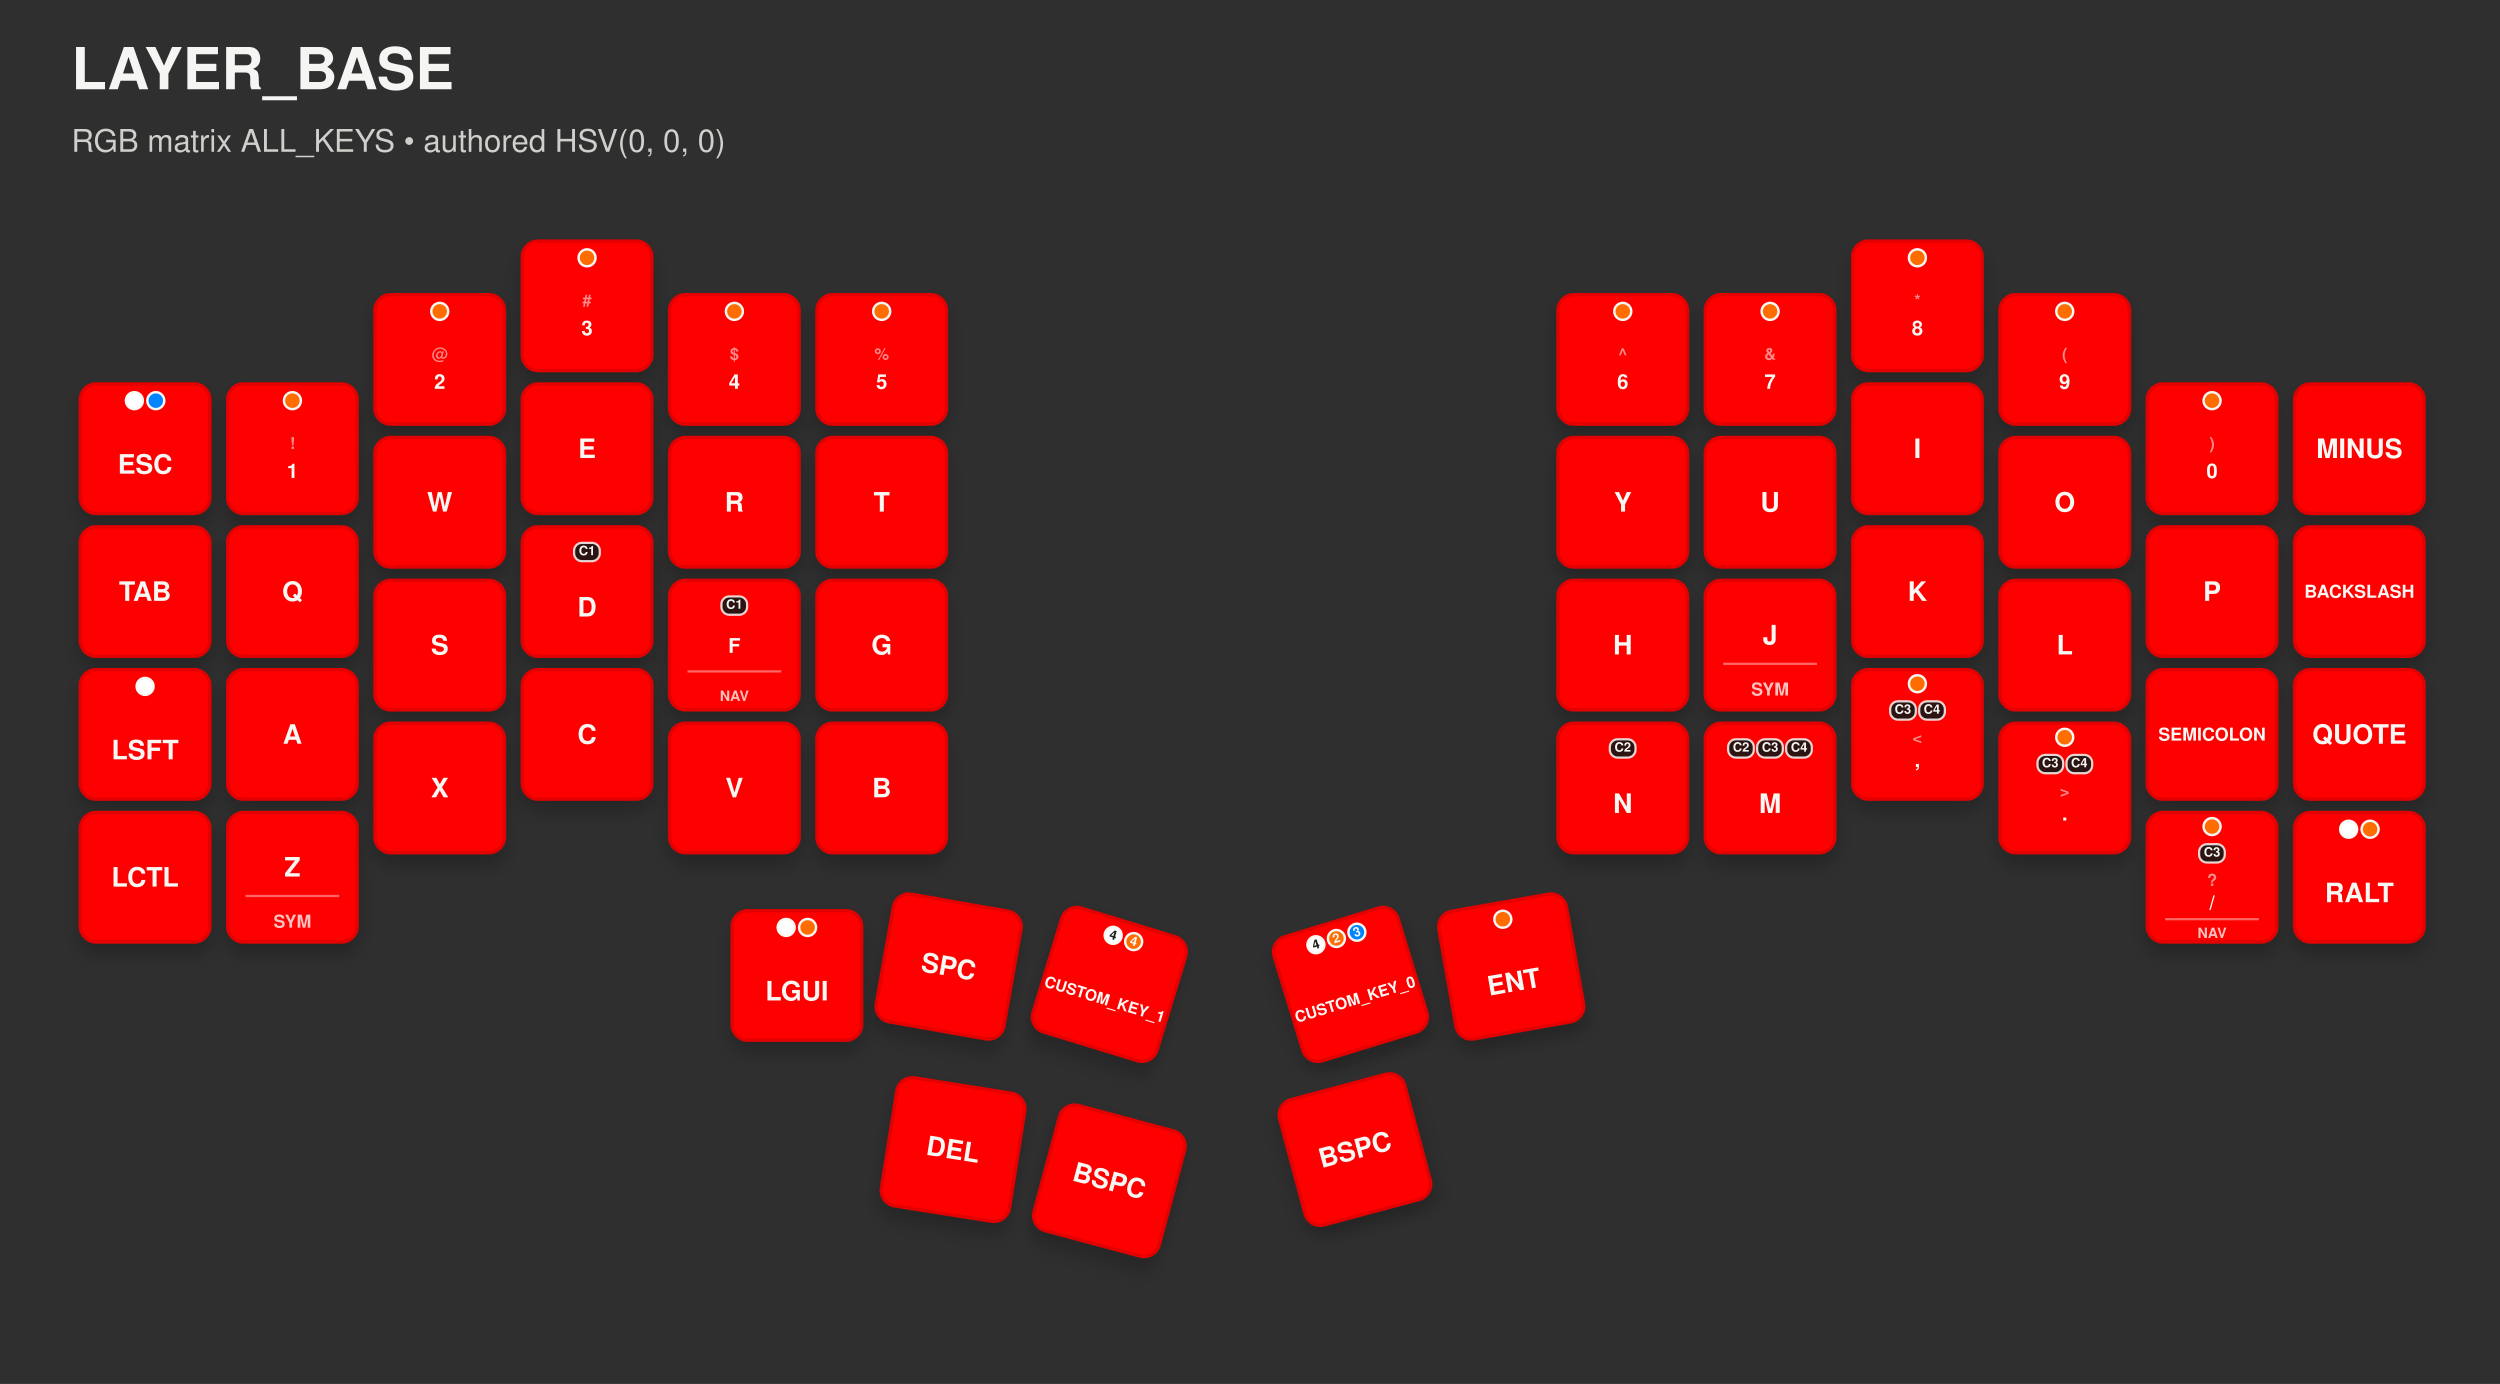
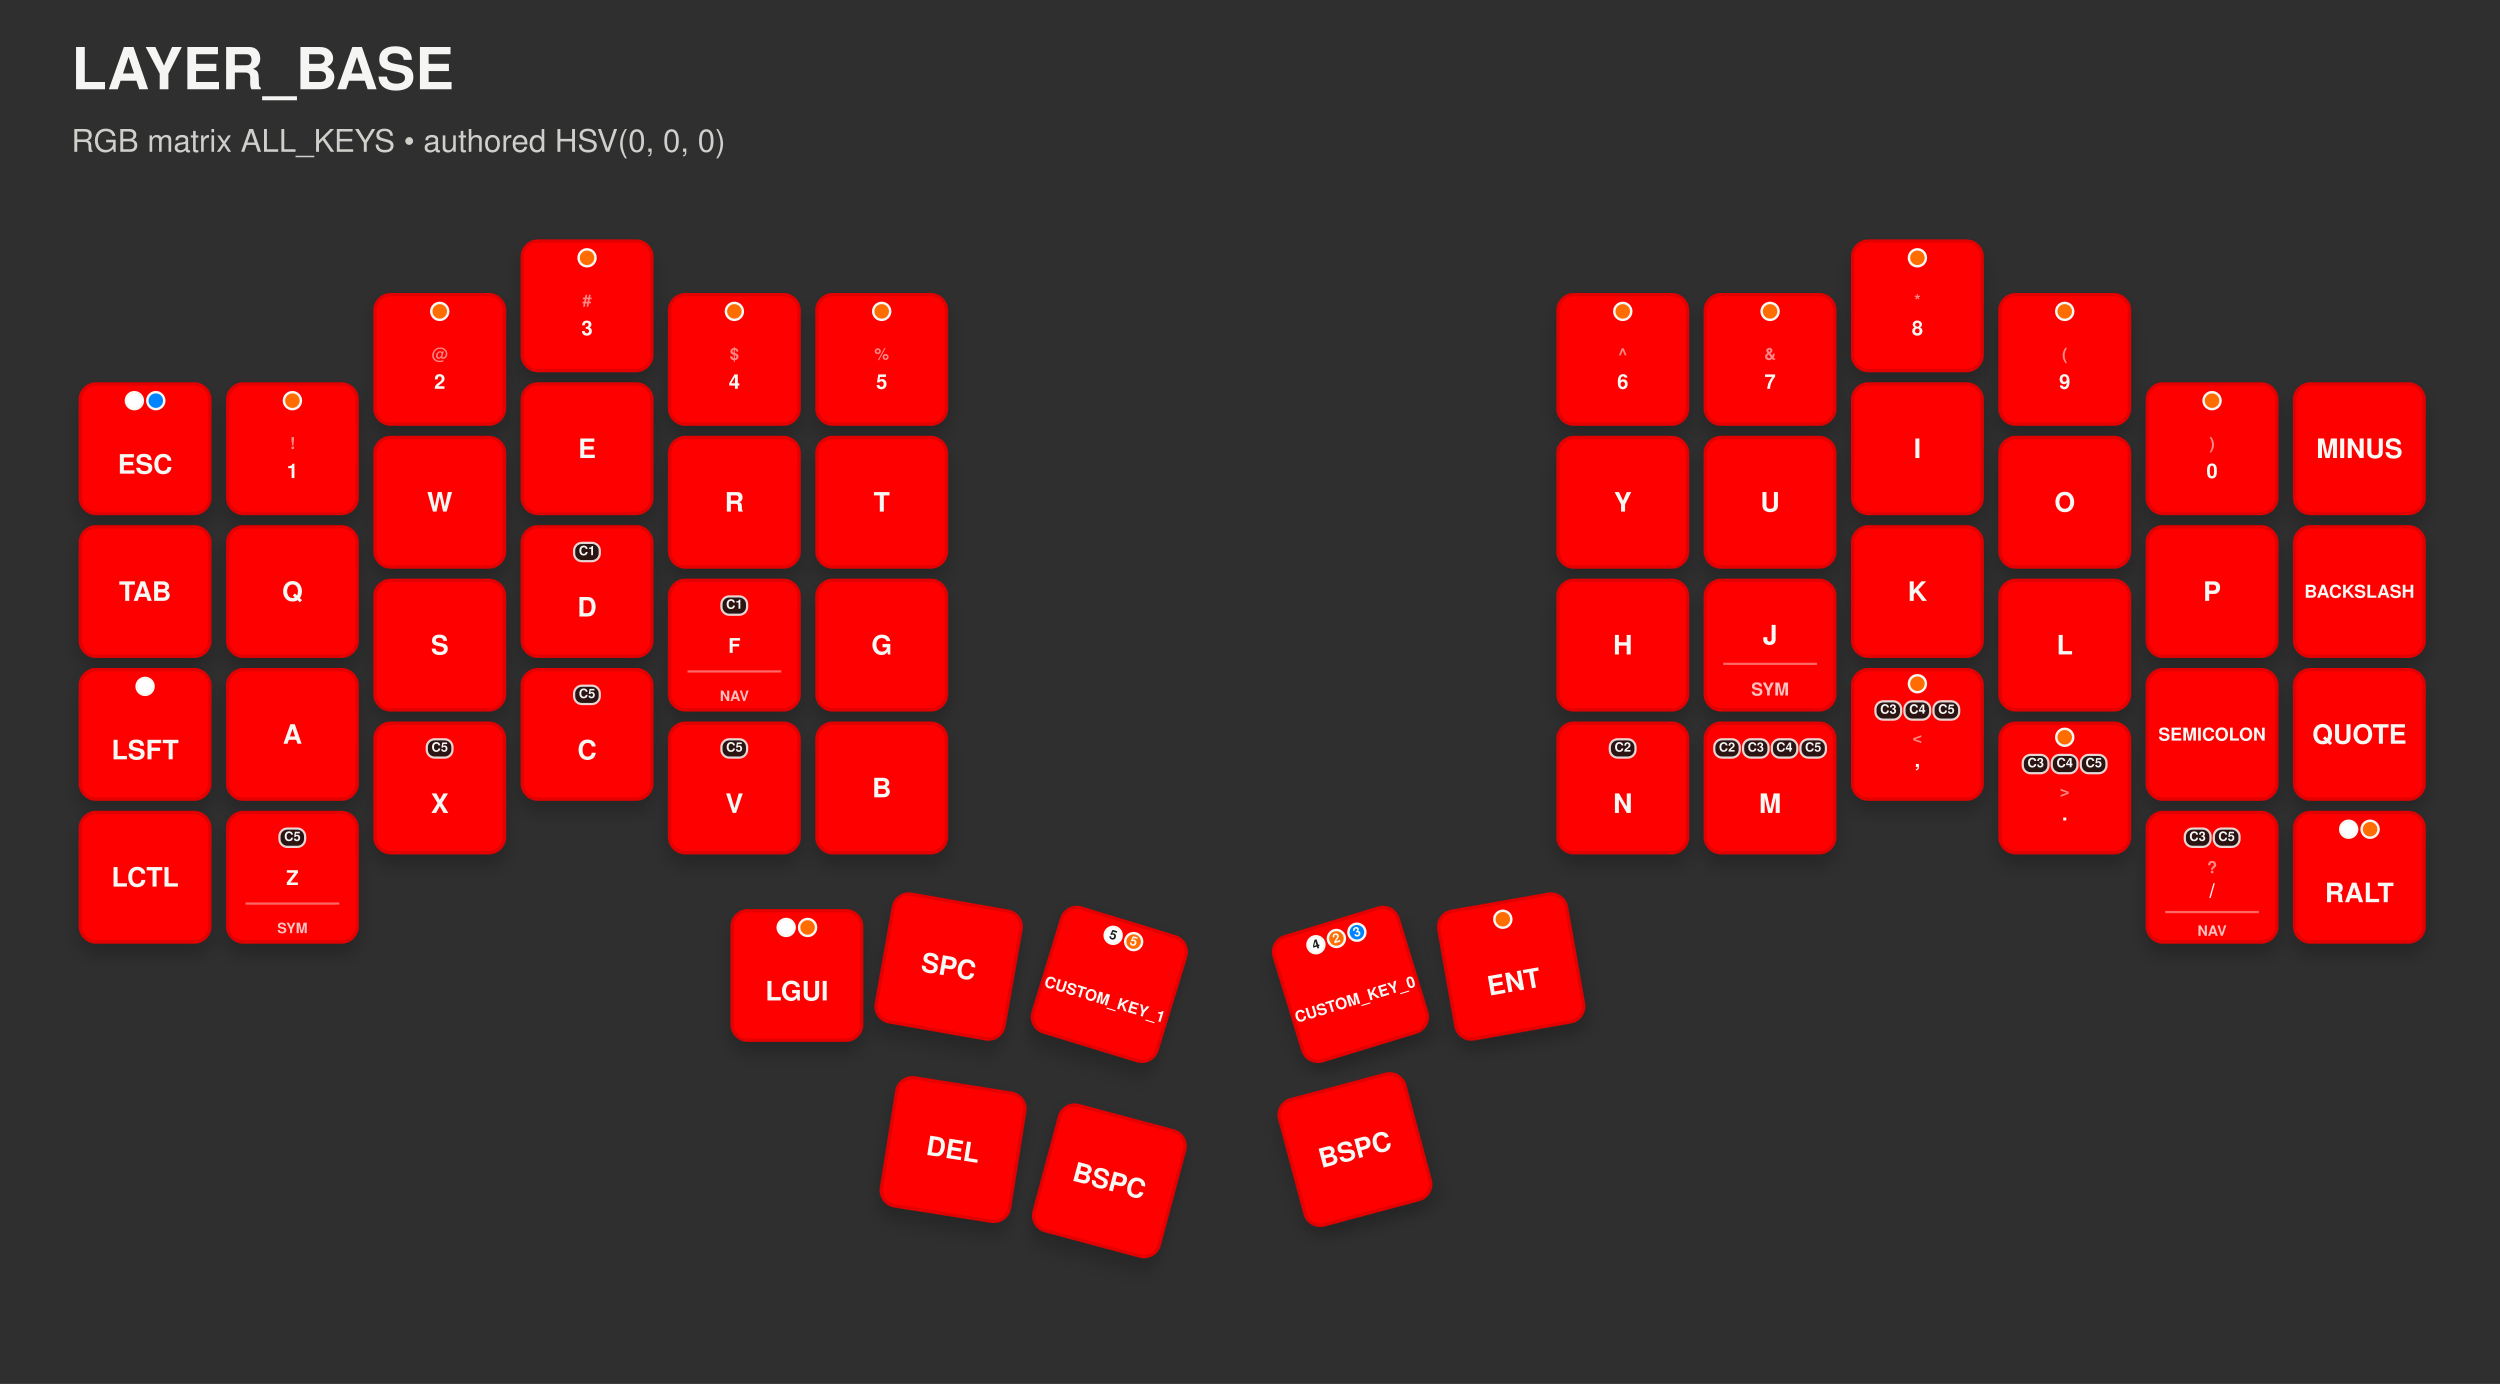
<svg xmlns="http://www.w3.org/2000/svg" width="1120" height="620" viewBox="0 0 1120 620" role="img" aria-labelledby="title desc">
  <defs>
    <filter id="shadow" x="-20%" y="-20%" width="140%" height="140%">
      <feDropShadow dx="0" dy="5" stdDeviation="4" flood-color="#000000" flood-opacity="0.22" />
    </filter>
  </defs>
  <rect width="1120" height="620" fill="#2f2f2f" />
  <text x="32" y="40" fill="#f5f5f3" font-size="26" font-family="Helvetica, Arial, sans-serif" font-weight="700">LAYER_BASE</text>
  <text x="32" y="68" fill="#cfcfcb" font-size="14" font-family="Helvetica, Arial, sans-serif">RGB matrix ALL_KEYS • authored HSV(0, 0, 0)</text>
  <g transform="rotate(0 65.0 201.0)">
    <rect x="36.0" y="172.0" width="58" height="58" rx="7" fill="#ff0000" stroke="#e30000" stroke-width="1.5" filter="url(#shadow)" />
    <text x="65.0" y="208.0" fill="#f7f7f4" fill-opacity="1.00" font-size="12.0" text-anchor="middle" dominant-baseline="middle" font-family="Helvetica, Arial, sans-serif" font-weight="600">ESC</text>
    <circle cx="60.2" cy="179.5" r="3.8" fill="#ffffff" stroke="#f7f7f4" stroke-width="1.1" />
    <circle cx="69.8" cy="179.5" r="3.8" fill="#0084ff" stroke="#f7f7f4" stroke-width="1.1" />
  </g>
  <g transform="rotate(0 131.0 201.0)">
    <rect x="102.0" y="172.0" width="58" height="58" rx="7" fill="#ff0000" stroke="#e30000" stroke-width="1.5" filter="url(#shadow)" />
    <text x="131.0" y="198.6" fill="#f7f7f4" fill-opacity="0.56" font-size="7.4" text-anchor="middle" dominant-baseline="middle" font-family="Helvetica, Arial, sans-serif" font-weight="650">!</text>
    <text x="131.0" y="211.0" fill="#f7f7f4" fill-opacity="1.00" font-size="9.1" text-anchor="middle" dominant-baseline="middle" font-family="Helvetica, Arial, sans-serif" font-weight="600">1</text>
    <circle cx="131.0" cy="179.5" r="3.8" fill="#ff6c00" stroke="#f7f7f4" stroke-width="1.1" />
  </g>
  <g transform="rotate(0 197.0 161.0)">
    <rect x="168.0" y="132.0" width="58" height="58" rx="7" fill="#ff0000" stroke="#e30000" stroke-width="1.5" filter="url(#shadow)" />
    <text x="197.0" y="158.6" fill="#f7f7f4" fill-opacity="0.56" font-size="7.4" text-anchor="middle" dominant-baseline="middle" font-family="Helvetica, Arial, sans-serif" font-weight="650">@</text>
    <text x="197.0" y="171.0" fill="#f7f7f4" fill-opacity="1.00" font-size="9.1" text-anchor="middle" dominant-baseline="middle" font-family="Helvetica, Arial, sans-serif" font-weight="600">2</text>
    <circle cx="197.0" cy="139.5" r="3.8" fill="#ff6c00" stroke="#f7f7f4" stroke-width="1.1" />
  </g>
  <g transform="rotate(0 263.0 137.0)">
    <rect x="234.0" y="108.0" width="58" height="58" rx="7" fill="#ff0000" stroke="#e30000" stroke-width="1.5" filter="url(#shadow)" />
    <text x="263.0" y="134.6" fill="#f7f7f4" fill-opacity="0.56" font-size="7.4" text-anchor="middle" dominant-baseline="middle" font-family="Helvetica, Arial, sans-serif" font-weight="650">#</text>
    <text x="263.0" y="147.0" fill="#f7f7f4" fill-opacity="1.00" font-size="9.1" text-anchor="middle" dominant-baseline="middle" font-family="Helvetica, Arial, sans-serif" font-weight="600">3</text>
    <circle cx="263.0" cy="115.5" r="3.8" fill="#ff6c00" stroke="#f7f7f4" stroke-width="1.1" />
  </g>
  <g transform="rotate(0 329.0 161.0)">
    <rect x="300.0" y="132.0" width="58" height="58" rx="7" fill="#ff0000" stroke="#e30000" stroke-width="1.5" filter="url(#shadow)" />
    <text x="329.0" y="158.6" fill="#f7f7f4" fill-opacity="0.56" font-size="7.4" text-anchor="middle" dominant-baseline="middle" font-family="Helvetica, Arial, sans-serif" font-weight="650">$</text>
    <text x="329.0" y="171.0" fill="#f7f7f4" fill-opacity="1.00" font-size="9.1" text-anchor="middle" dominant-baseline="middle" font-family="Helvetica, Arial, sans-serif" font-weight="600">4</text>
    <circle cx="329.0" cy="139.5" r="3.8" fill="#ff6c00" stroke="#f7f7f4" stroke-width="1.1" />
  </g>
  <g transform="rotate(0 395.0 161.0)">
    <rect x="366.0" y="132.0" width="58" height="58" rx="7" fill="#ff0000" stroke="#e30000" stroke-width="1.5" filter="url(#shadow)" />
    <text x="395.0" y="158.6" fill="#f7f7f4" fill-opacity="0.56" font-size="7.4" text-anchor="middle" dominant-baseline="middle" font-family="Helvetica, Arial, sans-serif" font-weight="650">%</text>
    <text x="395.0" y="171.0" fill="#f7f7f4" fill-opacity="1.00" font-size="9.1" text-anchor="middle" dominant-baseline="middle" font-family="Helvetica, Arial, sans-serif" font-weight="600">5</text>
    <circle cx="395.0" cy="139.5" r="3.8" fill="#ff6c00" stroke="#f7f7f4" stroke-width="1.1" />
  </g>
  <g transform="rotate(0 727.0 161.0)">
    <rect x="698.0" y="132.0" width="58" height="58" rx="7" fill="#ff0000" stroke="#e30000" stroke-width="1.5" filter="url(#shadow)" />
    <text x="727.0" y="158.6" fill="#f7f7f4" fill-opacity="0.56" font-size="7.4" text-anchor="middle" dominant-baseline="middle" font-family="Helvetica, Arial, sans-serif" font-weight="650">^</text>
    <text x="727.0" y="171.0" fill="#f7f7f4" fill-opacity="1.00" font-size="9.1" text-anchor="middle" dominant-baseline="middle" font-family="Helvetica, Arial, sans-serif" font-weight="600">6</text>
    <circle cx="727.0" cy="139.5" r="3.8" fill="#ff6c00" stroke="#f7f7f4" stroke-width="1.1" />
  </g>
  <g transform="rotate(0 793.0 161.0)">
    <rect x="764.0" y="132.0" width="58" height="58" rx="7" fill="#ff0000" stroke="#e30000" stroke-width="1.5" filter="url(#shadow)" />
    <text x="793.0" y="158.6" fill="#f7f7f4" fill-opacity="0.56" font-size="7.4" text-anchor="middle" dominant-baseline="middle" font-family="Helvetica, Arial, sans-serif" font-weight="650">&amp;</text>
    <text x="793.0" y="171.0" fill="#f7f7f4" fill-opacity="1.00" font-size="9.1" text-anchor="middle" dominant-baseline="middle" font-family="Helvetica, Arial, sans-serif" font-weight="600">7</text>
    <circle cx="793.0" cy="139.5" r="3.8" fill="#ff6c00" stroke="#f7f7f4" stroke-width="1.1" />
  </g>
  <g transform="rotate(0 859.0 137.0)">
    <rect x="830.0" y="108.0" width="58" height="58" rx="7" fill="#ff0000" stroke="#e30000" stroke-width="1.5" filter="url(#shadow)" />
    <text x="859.0" y="134.6" fill="#f7f7f4" fill-opacity="0.56" font-size="7.4" text-anchor="middle" dominant-baseline="middle" font-family="Helvetica, Arial, sans-serif" font-weight="650">*</text>
    <text x="859.0" y="147.0" fill="#f7f7f4" fill-opacity="1.00" font-size="9.1" text-anchor="middle" dominant-baseline="middle" font-family="Helvetica, Arial, sans-serif" font-weight="600">8</text>
    <circle cx="859.0" cy="115.5" r="3.8" fill="#ff6c00" stroke="#f7f7f4" stroke-width="1.1" />
  </g>
  <g transform="rotate(0 925.0 161.0)">
    <rect x="896.0" y="132.0" width="58" height="58" rx="7" fill="#ff0000" stroke="#e30000" stroke-width="1.5" filter="url(#shadow)" />
    <text x="925.0" y="158.6" fill="#f7f7f4" fill-opacity="0.56" font-size="7.4" text-anchor="middle" dominant-baseline="middle" font-family="Helvetica, Arial, sans-serif" font-weight="650">(</text>
    <text x="925.0" y="171.0" fill="#f7f7f4" fill-opacity="1.00" font-size="9.1" text-anchor="middle" dominant-baseline="middle" font-family="Helvetica, Arial, sans-serif" font-weight="600">9</text>
    <circle cx="925.0" cy="139.5" r="3.8" fill="#ff6c00" stroke="#f7f7f4" stroke-width="1.1" />
  </g>
  <g transform="rotate(0 991.0 201.0)">
    <rect x="962.0" y="172.0" width="58" height="58" rx="7" fill="#ff0000" stroke="#e30000" stroke-width="1.5" filter="url(#shadow)" />
    <text x="991.0" y="198.6" fill="#f7f7f4" fill-opacity="0.56" font-size="7.4" text-anchor="middle" dominant-baseline="middle" font-family="Helvetica, Arial, sans-serif" font-weight="650">)</text>
    <text x="991.0" y="211.0" fill="#f7f7f4" fill-opacity="1.00" font-size="9.1" text-anchor="middle" dominant-baseline="middle" font-family="Helvetica, Arial, sans-serif" font-weight="600">0</text>
    <circle cx="991.0" cy="179.5" r="3.8" fill="#ff6c00" stroke="#f7f7f4" stroke-width="1.1" />
  </g>
  <g transform="rotate(0 1057.0 201.0)">
    <rect x="1028.0" y="172.0" width="58" height="58" rx="7" fill="#ff0000" stroke="#e30000" stroke-width="1.5" filter="url(#shadow)" />
    <text x="1057.0" y="201.0" fill="#f7f7f4" fill-opacity="1.00" font-size="12.0" text-anchor="middle" dominant-baseline="middle" font-family="Helvetica, Arial, sans-serif" font-weight="600">MINUS</text>
  </g>
  <g transform="rotate(0 65.0 265.0)">
    <rect x="36.0" y="236.0" width="58" height="58" rx="7" fill="#ff0000" stroke="#e30000" stroke-width="1.5" filter="url(#shadow)" />
    <text x="65.0" y="265.0" fill="#f7f7f4" fill-opacity="1.00" font-size="12.0" text-anchor="middle" dominant-baseline="middle" font-family="Helvetica, Arial, sans-serif" font-weight="600">TAB</text>
  </g>
  <g transform="rotate(0 131.0 265.0)">
    <rect x="102.0" y="236.0" width="58" height="58" rx="7" fill="#ff0000" stroke="#e30000" stroke-width="1.5" filter="url(#shadow)" />
    <text x="131.0" y="265.0" fill="#f7f7f4" fill-opacity="1.00" font-size="12.0" text-anchor="middle" dominant-baseline="middle" font-family="Helvetica, Arial, sans-serif" font-weight="600">Q</text>
  </g>
  <g transform="rotate(0 197.0 225.0)">
    <rect x="168.0" y="196.0" width="58" height="58" rx="7" fill="#ff0000" stroke="#e30000" stroke-width="1.5" filter="url(#shadow)" />
    <text x="197.0" y="225.0" fill="#f7f7f4" fill-opacity="1.00" font-size="12.0" text-anchor="middle" dominant-baseline="middle" font-family="Helvetica, Arial, sans-serif" font-weight="600">W</text>
  </g>
  <g transform="rotate(0 263.0 201.0)">
    <rect x="234.0" y="172.0" width="58" height="58" rx="7" fill="#ff0000" stroke="#e30000" stroke-width="1.5" filter="url(#shadow)" />
    <text x="263.0" y="201.0" fill="#f7f7f4" fill-opacity="1.00" font-size="12.0" text-anchor="middle" dominant-baseline="middle" font-family="Helvetica, Arial, sans-serif" font-weight="600">E</text>
  </g>
  <g transform="rotate(0 329.0 225.0)">
    <rect x="300.0" y="196.0" width="58" height="58" rx="7" fill="#ff0000" stroke="#e30000" stroke-width="1.5" filter="url(#shadow)" />
    <text x="329.0" y="225.0" fill="#f7f7f4" fill-opacity="1.00" font-size="12.0" text-anchor="middle" dominant-baseline="middle" font-family="Helvetica, Arial, sans-serif" font-weight="600">R</text>
  </g>
  <g transform="rotate(0 395.0 225.0)">
    <rect x="366.0" y="196.0" width="58" height="58" rx="7" fill="#ff0000" stroke="#e30000" stroke-width="1.5" filter="url(#shadow)" />
    <text x="395.0" y="225.0" fill="#f7f7f4" fill-opacity="1.00" font-size="12.0" text-anchor="middle" dominant-baseline="middle" font-family="Helvetica, Arial, sans-serif" font-weight="600">T</text>
  </g>
  <g transform="rotate(0 727.0 225.0)">
    <rect x="698.0" y="196.0" width="58" height="58" rx="7" fill="#ff0000" stroke="#e30000" stroke-width="1.5" filter="url(#shadow)" />
    <text x="727.0" y="225.0" fill="#f7f7f4" fill-opacity="1.00" font-size="12.0" text-anchor="middle" dominant-baseline="middle" font-family="Helvetica, Arial, sans-serif" font-weight="600">Y</text>
  </g>
  <g transform="rotate(0 793.0 225.0)">
    <rect x="764.0" y="196.0" width="58" height="58" rx="7" fill="#ff0000" stroke="#e30000" stroke-width="1.5" filter="url(#shadow)" />
    <text x="793.0" y="225.0" fill="#f7f7f4" fill-opacity="1.00" font-size="12.0" text-anchor="middle" dominant-baseline="middle" font-family="Helvetica, Arial, sans-serif" font-weight="600">U</text>
  </g>
  <g transform="rotate(0 859.0 201.0)">
    <rect x="830.0" y="172.0" width="58" height="58" rx="7" fill="#ff0000" stroke="#e30000" stroke-width="1.5" filter="url(#shadow)" />
    <text x="859.0" y="201.0" fill="#f7f7f4" fill-opacity="1.00" font-size="12.0" text-anchor="middle" dominant-baseline="middle" font-family="Helvetica, Arial, sans-serif" font-weight="600">I</text>
  </g>
  <g transform="rotate(0 925.0 225.0)">
    <rect x="896.0" y="196.0" width="58" height="58" rx="7" fill="#ff0000" stroke="#e30000" stroke-width="1.5" filter="url(#shadow)" />
    <text x="925.0" y="225.0" fill="#f7f7f4" fill-opacity="1.00" font-size="12.0" text-anchor="middle" dominant-baseline="middle" font-family="Helvetica, Arial, sans-serif" font-weight="600">O</text>
  </g>
  <g transform="rotate(0 991.0 265.0)">
    <rect x="962.0" y="236.0" width="58" height="58" rx="7" fill="#ff0000" stroke="#e30000" stroke-width="1.5" filter="url(#shadow)" />
    <text x="991.0" y="265.0" fill="#f7f7f4" fill-opacity="1.00" font-size="12.0" text-anchor="middle" dominant-baseline="middle" font-family="Helvetica, Arial, sans-serif" font-weight="600">P</text>
  </g>
  <g transform="rotate(0 1057.0 265.0)">
    <rect x="1028.0" y="236.0" width="58" height="58" rx="7" fill="#ff0000" stroke="#e30000" stroke-width="1.5" filter="url(#shadow)" />
    <text x="1057.0" y="265.0" fill="#f7f7f4" fill-opacity="1.00" font-size="8.0" text-anchor="middle" dominant-baseline="middle" font-family="Helvetica, Arial, sans-serif" font-weight="600">BACKSLASH</text>
  </g>
  <g transform="rotate(0 65.0 329.0)">
    <rect x="36.0" y="300.0" width="58" height="58" rx="7" fill="#ff0000" stroke="#e30000" stroke-width="1.5" filter="url(#shadow)" />
    <text x="65.0" y="336.0" fill="#f7f7f4" fill-opacity="1.00" font-size="12.0" text-anchor="middle" dominant-baseline="middle" font-family="Helvetica, Arial, sans-serif" font-weight="600">LSFT</text>
    <circle cx="65.0" cy="307.5" r="3.8" fill="#ffffff" stroke="#f7f7f4" stroke-width="1.1" />
  </g>
  <g transform="rotate(0 131.0 329.0)">
    <rect x="102.0" y="300.0" width="58" height="58" rx="7" fill="#ff0000" stroke="#e30000" stroke-width="1.5" filter="url(#shadow)" />
    <text x="131.0" y="329.0" fill="#f7f7f4" fill-opacity="1.00" font-size="12.0" text-anchor="middle" dominant-baseline="middle" font-family="Helvetica, Arial, sans-serif" font-weight="600">A</text>
  </g>
  <g transform="rotate(0 197.0 289.0)">
    <rect x="168.0" y="260.0" width="58" height="58" rx="7" fill="#ff0000" stroke="#e30000" stroke-width="1.5" filter="url(#shadow)" />
    <text x="197.0" y="289.0" fill="#f7f7f4" fill-opacity="1.00" font-size="12.0" text-anchor="middle" dominant-baseline="middle" font-family="Helvetica, Arial, sans-serif" font-weight="600">S</text>
  </g>
  <g transform="rotate(0 263.0 265.0)">
    <rect x="234.0" y="236.0" width="58" height="58" rx="7" fill="#ff0000" stroke="#e30000" stroke-width="1.5" filter="url(#shadow)" />
    <text x="263.0" y="272.0" fill="#f7f7f4" fill-opacity="1.00" font-size="12.0" text-anchor="middle" dominant-baseline="middle" font-family="Helvetica, Arial, sans-serif" font-weight="600">D</text>
    <rect x="257.2" y="243.2" width="11.5" height="8.2" rx="3.5" fill="#141714" fill-opacity="0.9" stroke="#f5f5f3" stroke-opacity="0.86" stroke-width="1" />
    <text x="263.0" y="247.4" fill="#f5f5f3" font-size="5.8" text-anchor="middle" dominant-baseline="central" font-family="Helvetica, Arial, sans-serif" font-weight="700">C1</text>
  </g>
  <g transform="rotate(0 329.0 289.0)">
    <rect x="300.0" y="260.0" width="58" height="58" rx="7" fill="#ff0000" stroke="#e30000" stroke-width="1.5" filter="url(#shadow)" />
    <line x1="308.0" y1="300.8" x2="350.0" y2="300.8" stroke="#f7f7f4" stroke-opacity="0.42" stroke-width="1" />
    <text x="329.0" y="289.3" fill="#f7f7f4" fill-opacity="1.00" font-size="9.1" text-anchor="middle" dominant-baseline="middle" font-family="Helvetica, Arial, sans-serif" font-weight="600">F</text>
    <text x="329.0" y="311.8" fill="#f7f7f4" fill-opacity="0.78" font-size="6.4" text-anchor="middle" dominant-baseline="middle" font-family="Helvetica, Arial, sans-serif" font-weight="700">NAV</text>
    <rect x="323.2" y="267.2" width="11.5" height="8.2" rx="3.5" fill="#141714" fill-opacity="0.9" stroke="#f5f5f3" stroke-opacity="0.86" stroke-width="1" />
    <text x="329.0" y="271.4" fill="#f5f5f3" font-size="5.8" text-anchor="middle" dominant-baseline="central" font-family="Helvetica, Arial, sans-serif" font-weight="700">C1</text>
  </g>
  <g transform="rotate(0 395.0 289.0)">
    <rect x="366.0" y="260.0" width="58" height="58" rx="7" fill="#ff0000" stroke="#e30000" stroke-width="1.5" filter="url(#shadow)" />
    <text x="395.0" y="289.0" fill="#f7f7f4" fill-opacity="1.00" font-size="12.0" text-anchor="middle" dominant-baseline="middle" font-family="Helvetica, Arial, sans-serif" font-weight="600">G</text>
  </g>
  <g transform="rotate(0 727.0 289.0)">
    <rect x="698.0" y="260.0" width="58" height="58" rx="7" fill="#ff0000" stroke="#e30000" stroke-width="1.5" filter="url(#shadow)" />
    <text x="727.0" y="289.0" fill="#f7f7f4" fill-opacity="1.00" font-size="12.0" text-anchor="middle" dominant-baseline="middle" font-family="Helvetica, Arial, sans-serif" font-weight="600">H</text>
  </g>
  <g transform="rotate(0 793.0 289.0)">
    <rect x="764.0" y="260.0" width="58" height="58" rx="7" fill="#ff0000" stroke="#e30000" stroke-width="1.5" filter="url(#shadow)" />
    <line x1="772.0" y1="297.4" x2="814.0" y2="297.4" stroke="#f7f7f4" stroke-opacity="0.42" stroke-width="1" />
    <text x="793.0" y="284.5" fill="#f7f7f4" fill-opacity="1.00" font-size="12.0" text-anchor="middle" dominant-baseline="middle" font-family="Helvetica, Arial, sans-serif" font-weight="600">J</text>
    <text x="793.0" y="308.8" fill="#f7f7f4" fill-opacity="0.78" font-size="8.0" text-anchor="middle" dominant-baseline="middle" font-family="Helvetica, Arial, sans-serif" font-weight="700">SYM</text>
  </g>
  <g transform="rotate(0 859.0 265.0)">
    <rect x="830.0" y="236.0" width="58" height="58" rx="7" fill="#ff0000" stroke="#e30000" stroke-width="1.5" filter="url(#shadow)" />
    <text x="859.0" y="265.0" fill="#f7f7f4" fill-opacity="1.00" font-size="12.0" text-anchor="middle" dominant-baseline="middle" font-family="Helvetica, Arial, sans-serif" font-weight="600">K</text>
  </g>
  <g transform="rotate(0 925.0 289.0)">
    <rect x="896.0" y="260.0" width="58" height="58" rx="7" fill="#ff0000" stroke="#e30000" stroke-width="1.5" filter="url(#shadow)" />
    <text x="925.0" y="289.0" fill="#f7f7f4" fill-opacity="1.00" font-size="12.0" text-anchor="middle" dominant-baseline="middle" font-family="Helvetica, Arial, sans-serif" font-weight="600">L</text>
  </g>
  <g transform="rotate(0 991.0 329.0)">
    <rect x="962.0" y="300.0" width="58" height="58" rx="7" fill="#ff0000" stroke="#e30000" stroke-width="1.5" filter="url(#shadow)" />
    <text x="991.0" y="329.0" fill="#f7f7f4" fill-opacity="1.00" font-size="8.0" text-anchor="middle" dominant-baseline="middle" font-family="Helvetica, Arial, sans-serif" font-weight="600">SEMICOLON</text>
  </g>
  <g transform="rotate(0 1057.0 329.0)">
    <rect x="1028.0" y="300.0" width="58" height="58" rx="7" fill="#ff0000" stroke="#e30000" stroke-width="1.5" filter="url(#shadow)" />
    <text x="1057.0" y="329.0" fill="#f7f7f4" fill-opacity="1.00" font-size="12.0" text-anchor="middle" dominant-baseline="middle" font-family="Helvetica, Arial, sans-serif" font-weight="600">QUOTE</text>
  </g>
  <g transform="rotate(0 65.0 393.0)">
    <rect x="36.0" y="364.0" width="58" height="58" rx="7" fill="#ff0000" stroke="#e30000" stroke-width="1.5" filter="url(#shadow)" />
    <text x="65.0" y="393.0" fill="#f7f7f4" fill-opacity="1.00" font-size="12.0" text-anchor="middle" dominant-baseline="middle" font-family="Helvetica, Arial, sans-serif" font-weight="600">LCTL</text>
  </g>
  <g transform="rotate(0 131.0 393.0)">
    <rect x="102.0" y="364.0" width="58" height="58" rx="7" fill="#ff0000" stroke="#e30000" stroke-width="1.5" filter="url(#shadow)" />
-     <line x1="110.0" y1="401.4" x2="152.0" y2="401.4" stroke="#f7f7f4" stroke-opacity="0.42" stroke-width="1" />
-     <text x="131.0" y="388.5" fill="#f7f7f4" fill-opacity="1.00" font-size="12.0" text-anchor="middle" dominant-baseline="middle" font-family="Helvetica, Arial, sans-serif" font-weight="600">Z</text>
-     <text x="131.0" y="412.8" fill="#f7f7f4" fill-opacity="0.78" font-size="8.0" text-anchor="middle" dominant-baseline="middle" font-family="Helvetica, Arial, sans-serif" font-weight="700">SYM</text>
+     <line x1="110.0" y1="404.8" x2="152.0" y2="404.8" stroke="#f7f7f4" stroke-opacity="0.42" stroke-width="1" />
+     <text x="131.0" y="393.3" fill="#f7f7f4" fill-opacity="1.00" font-size="9.1" text-anchor="middle" dominant-baseline="middle" font-family="Helvetica, Arial, sans-serif" font-weight="600">Z</text>
+     <text x="131.0" y="415.8" fill="#f7f7f4" fill-opacity="0.78" font-size="6.4" text-anchor="middle" dominant-baseline="middle" font-family="Helvetica, Arial, sans-serif" font-weight="700">SYM</text>
+     <rect x="125.2" y="371.2" width="11.5" height="8.2" rx="3.5" fill="#141714" fill-opacity="0.9" stroke="#f5f5f3" stroke-opacity="0.86" stroke-width="1" />
+     <text x="131.0" y="375.4" fill="#f5f5f3" font-size="5.8" text-anchor="middle" dominant-baseline="central" font-family="Helvetica, Arial, sans-serif" font-weight="700">C5</text>
  </g>
  <g transform="rotate(0 197.0 353.0)">
    <rect x="168.0" y="324.0" width="58" height="58" rx="7" fill="#ff0000" stroke="#e30000" stroke-width="1.5" filter="url(#shadow)" />
-     <text x="197.0" y="353.0" fill="#f7f7f4" fill-opacity="1.00" font-size="12.0" text-anchor="middle" dominant-baseline="middle" font-family="Helvetica, Arial, sans-serif" font-weight="600">X</text>
+     <text x="197.0" y="360.0" fill="#f7f7f4" fill-opacity="1.00" font-size="12.0" text-anchor="middle" dominant-baseline="middle" font-family="Helvetica, Arial, sans-serif" font-weight="600">X</text>
+     <rect x="191.2" y="331.2" width="11.5" height="8.2" rx="3.5" fill="#141714" fill-opacity="0.9" stroke="#f5f5f3" stroke-opacity="0.86" stroke-width="1" />
+     <text x="197.0" y="335.4" fill="#f5f5f3" font-size="5.8" text-anchor="middle" dominant-baseline="central" font-family="Helvetica, Arial, sans-serif" font-weight="700">C5</text>
  </g>
  <g transform="rotate(0 263.0 329.0)">
    <rect x="234.0" y="300.0" width="58" height="58" rx="7" fill="#ff0000" stroke="#e30000" stroke-width="1.5" filter="url(#shadow)" />
-     <text x="263.0" y="329.0" fill="#f7f7f4" fill-opacity="1.00" font-size="12.0" text-anchor="middle" dominant-baseline="middle" font-family="Helvetica, Arial, sans-serif" font-weight="600">C</text>
+     <text x="263.0" y="336.0" fill="#f7f7f4" fill-opacity="1.00" font-size="12.0" text-anchor="middle" dominant-baseline="middle" font-family="Helvetica, Arial, sans-serif" font-weight="600">C</text>
+     <rect x="257.2" y="307.2" width="11.5" height="8.2" rx="3.5" fill="#141714" fill-opacity="0.9" stroke="#f5f5f3" stroke-opacity="0.86" stroke-width="1" />
+     <text x="263.0" y="311.4" fill="#f5f5f3" font-size="5.8" text-anchor="middle" dominant-baseline="central" font-family="Helvetica, Arial, sans-serif" font-weight="700">C5</text>
  </g>
  <g transform="rotate(0 329.0 353.0)">
    <rect x="300.0" y="324.0" width="58" height="58" rx="7" fill="#ff0000" stroke="#e30000" stroke-width="1.5" filter="url(#shadow)" />
-     <text x="329.0" y="353.0" fill="#f7f7f4" fill-opacity="1.00" font-size="12.0" text-anchor="middle" dominant-baseline="middle" font-family="Helvetica, Arial, sans-serif" font-weight="600">V</text>
+     <text x="329.0" y="360.0" fill="#f7f7f4" fill-opacity="1.00" font-size="12.0" text-anchor="middle" dominant-baseline="middle" font-family="Helvetica, Arial, sans-serif" font-weight="600">V</text>
+     <rect x="323.2" y="331.2" width="11.5" height="8.2" rx="3.5" fill="#141714" fill-opacity="0.9" stroke="#f5f5f3" stroke-opacity="0.86" stroke-width="1" />
+     <text x="329.0" y="335.4" fill="#f5f5f3" font-size="5.8" text-anchor="middle" dominant-baseline="central" font-family="Helvetica, Arial, sans-serif" font-weight="700">C5</text>
  </g>
  <g transform="rotate(0 395.0 353.0)">
    <rect x="366.0" y="324.0" width="58" height="58" rx="7" fill="#ff0000" stroke="#e30000" stroke-width="1.5" filter="url(#shadow)" />
    <text x="395.0" y="353.0" fill="#f7f7f4" fill-opacity="1.00" font-size="12.0" text-anchor="middle" dominant-baseline="middle" font-family="Helvetica, Arial, sans-serif" font-weight="600">B</text>
  </g>
  <g transform="rotate(0 727.0 353.0)">
    <rect x="698.0" y="324.0" width="58" height="58" rx="7" fill="#ff0000" stroke="#e30000" stroke-width="1.5" filter="url(#shadow)" />
    <text x="727.0" y="360.0" fill="#f7f7f4" fill-opacity="1.00" font-size="12.0" text-anchor="middle" dominant-baseline="middle" font-family="Helvetica, Arial, sans-serif" font-weight="600">N</text>
    <rect x="721.2" y="331.2" width="11.5" height="8.2" rx="3.5" fill="#141714" fill-opacity="0.9" stroke="#f5f5f3" stroke-opacity="0.86" stroke-width="1" />
    <text x="727.0" y="335.4" fill="#f5f5f3" font-size="5.8" text-anchor="middle" dominant-baseline="central" font-family="Helvetica, Arial, sans-serif" font-weight="700">C2</text>
  </g>
  <g transform="rotate(0 793.0 353.0)">
    <rect x="764.0" y="324.0" width="58" height="58" rx="7" fill="#ff0000" stroke="#e30000" stroke-width="1.5" filter="url(#shadow)" />
    <text x="793.0" y="360.0" fill="#f7f7f4" fill-opacity="1.00" font-size="12.0" text-anchor="middle" dominant-baseline="middle" font-family="Helvetica, Arial, sans-serif" font-weight="600">M</text>
-     <rect x="774.2" y="331.2" width="11.5" height="8.2" rx="3.5" fill="#141714" fill-opacity="0.9" stroke="#f5f5f3" stroke-opacity="0.86" stroke-width="1" />
-     <text x="780.0" y="335.4" fill="#f5f5f3" font-size="5.8" text-anchor="middle" dominant-baseline="central" font-family="Helvetica, Arial, sans-serif" font-weight="700">C2</text>
-     <rect x="787.2" y="331.2" width="11.5" height="8.2" rx="3.5" fill="#141714" fill-opacity="0.9" stroke="#f5f5f3" stroke-opacity="0.86" stroke-width="1" />
-     <text x="793.0" y="335.4" fill="#f5f5f3" font-size="5.8" text-anchor="middle" dominant-baseline="central" font-family="Helvetica, Arial, sans-serif" font-weight="700">C3</text>
-     <rect x="800.2" y="331.2" width="11.5" height="8.2" rx="3.5" fill="#141714" fill-opacity="0.9" stroke="#f5f5f3" stroke-opacity="0.86" stroke-width="1" />
-     <text x="806.0" y="335.4" fill="#f5f5f3" font-size="5.8" text-anchor="middle" dominant-baseline="central" font-family="Helvetica, Arial, sans-serif" font-weight="700">C4</text>
+     <rect x="768.0" y="331.2" width="11.4" height="8.2" rx="3.5" fill="#141714" fill-opacity="0.9" stroke="#f5f5f3" stroke-opacity="0.86" stroke-width="1" />
+     <text x="773.7" y="335.4" fill="#f5f5f3" font-size="5.7" text-anchor="middle" dominant-baseline="central" font-family="Helvetica, Arial, sans-serif" font-weight="700">C2</text>
+     <rect x="780.9" y="331.2" width="11.4" height="8.2" rx="3.5" fill="#141714" fill-opacity="0.9" stroke="#f5f5f3" stroke-opacity="0.86" stroke-width="1" />
+     <text x="786.6" y="335.4" fill="#f5f5f3" font-size="5.7" text-anchor="middle" dominant-baseline="central" font-family="Helvetica, Arial, sans-serif" font-weight="700">C3</text>
+     <rect x="793.8" y="331.2" width="11.4" height="8.2" rx="3.5" fill="#141714" fill-opacity="0.9" stroke="#f5f5f3" stroke-opacity="0.86" stroke-width="1" />
+     <text x="799.4" y="335.4" fill="#f5f5f3" font-size="5.7" text-anchor="middle" dominant-baseline="central" font-family="Helvetica, Arial, sans-serif" font-weight="700">C4</text>
+     <rect x="806.6" y="331.2" width="11.4" height="8.2" rx="3.5" fill="#141714" fill-opacity="0.9" stroke="#f5f5f3" stroke-opacity="0.86" stroke-width="1" />
+     <text x="812.3" y="335.4" fill="#f5f5f3" font-size="5.7" text-anchor="middle" dominant-baseline="central" font-family="Helvetica, Arial, sans-serif" font-weight="700">C5</text>
  </g>
  <g transform="rotate(0 859.0 329.0)">
    <rect x="830.0" y="300.0" width="58" height="58" rx="7" fill="#ff0000" stroke="#e30000" stroke-width="1.5" filter="url(#shadow)" />
    <text x="859.0" y="330.3" fill="#f7f7f4" fill-opacity="0.56" font-size="7.4" text-anchor="middle" dominant-baseline="middle" font-family="Helvetica, Arial, sans-serif" font-weight="650">&lt;</text>
    <text x="859.0" y="340.4" fill="#f7f7f4" fill-opacity="1.00" font-size="9.1" text-anchor="middle" dominant-baseline="middle" font-family="Helvetica, Arial, sans-serif" font-weight="600">,</text>
    <circle cx="859.0" cy="306.3" r="3.8" fill="#ff6c00" stroke="#f7f7f4" stroke-width="1.1" />
-     <rect x="846.8" y="314.2" width="11.5" height="8.2" rx="3.5" fill="#141714" fill-opacity="0.9" stroke="#f5f5f3" stroke-opacity="0.86" stroke-width="1" />
-     <text x="852.5" y="318.4" fill="#f5f5f3" font-size="5.8" text-anchor="middle" dominant-baseline="central" font-family="Helvetica, Arial, sans-serif" font-weight="700">C3</text>
-     <rect x="859.8" y="314.2" width="11.5" height="8.2" rx="3.5" fill="#141714" fill-opacity="0.9" stroke="#f5f5f3" stroke-opacity="0.86" stroke-width="1" />
-     <text x="865.5" y="318.4" fill="#f5f5f3" font-size="5.8" text-anchor="middle" dominant-baseline="central" font-family="Helvetica, Arial, sans-serif" font-weight="700">C4</text>
+     <rect x="840.2" y="314.2" width="11.5" height="8.2" rx="3.5" fill="#141714" fill-opacity="0.9" stroke="#f5f5f3" stroke-opacity="0.86" stroke-width="1" />
+     <text x="846.0" y="318.4" fill="#f5f5f3" font-size="5.8" text-anchor="middle" dominant-baseline="central" font-family="Helvetica, Arial, sans-serif" font-weight="700">C3</text>
+     <rect x="853.2" y="314.2" width="11.5" height="8.2" rx="3.5" fill="#141714" fill-opacity="0.9" stroke="#f5f5f3" stroke-opacity="0.86" stroke-width="1" />
+     <text x="859.0" y="318.4" fill="#f5f5f3" font-size="5.8" text-anchor="middle" dominant-baseline="central" font-family="Helvetica, Arial, sans-serif" font-weight="700">C4</text>
+     <rect x="866.2" y="314.2" width="11.5" height="8.2" rx="3.5" fill="#141714" fill-opacity="0.9" stroke="#f5f5f3" stroke-opacity="0.86" stroke-width="1" />
+     <text x="872.0" y="318.4" fill="#f5f5f3" font-size="5.8" text-anchor="middle" dominant-baseline="central" font-family="Helvetica, Arial, sans-serif" font-weight="700">C5</text>
  </g>
  <g transform="rotate(0 925.0 353.0)">
    <rect x="896.0" y="324.0" width="58" height="58" rx="7" fill="#ff0000" stroke="#e30000" stroke-width="1.5" filter="url(#shadow)" />
    <text x="925.0" y="354.3" fill="#f7f7f4" fill-opacity="0.56" font-size="7.4" text-anchor="middle" dominant-baseline="middle" font-family="Helvetica, Arial, sans-serif" font-weight="650">&gt;</text>
    <text x="925.0" y="364.4" fill="#f7f7f4" fill-opacity="1.00" font-size="9.1" text-anchor="middle" dominant-baseline="middle" font-family="Helvetica, Arial, sans-serif" font-weight="600">.</text>
    <circle cx="925.0" cy="330.3" r="3.8" fill="#ff6c00" stroke="#f7f7f4" stroke-width="1.1" />
-     <rect x="912.8" y="338.2" width="11.5" height="8.2" rx="3.5" fill="#141714" fill-opacity="0.9" stroke="#f5f5f3" stroke-opacity="0.86" stroke-width="1" />
-     <text x="918.5" y="342.4" fill="#f5f5f3" font-size="5.8" text-anchor="middle" dominant-baseline="central" font-family="Helvetica, Arial, sans-serif" font-weight="700">C3</text>
-     <rect x="925.8" y="338.2" width="11.5" height="8.2" rx="3.5" fill="#141714" fill-opacity="0.9" stroke="#f5f5f3" stroke-opacity="0.86" stroke-width="1" />
-     <text x="931.5" y="342.4" fill="#f5f5f3" font-size="5.8" text-anchor="middle" dominant-baseline="central" font-family="Helvetica, Arial, sans-serif" font-weight="700">C4</text>
+     <rect x="906.2" y="338.2" width="11.5" height="8.2" rx="3.5" fill="#141714" fill-opacity="0.9" stroke="#f5f5f3" stroke-opacity="0.86" stroke-width="1" />
+     <text x="912.0" y="342.4" fill="#f5f5f3" font-size="5.8" text-anchor="middle" dominant-baseline="central" font-family="Helvetica, Arial, sans-serif" font-weight="700">C3</text>
+     <rect x="919.2" y="338.2" width="11.5" height="8.2" rx="3.5" fill="#141714" fill-opacity="0.9" stroke="#f5f5f3" stroke-opacity="0.86" stroke-width="1" />
+     <text x="925.0" y="342.4" fill="#f5f5f3" font-size="5.8" text-anchor="middle" dominant-baseline="central" font-family="Helvetica, Arial, sans-serif" font-weight="700">C4</text>
+     <rect x="932.2" y="338.2" width="11.5" height="8.2" rx="3.5" fill="#141714" fill-opacity="0.9" stroke="#f5f5f3" stroke-opacity="0.86" stroke-width="1" />
+     <text x="938.0" y="342.4" fill="#f5f5f3" font-size="5.8" text-anchor="middle" dominant-baseline="central" font-family="Helvetica, Arial, sans-serif" font-weight="700">C5</text>
  </g>
  <g transform="rotate(0 991.0 393.0)">
    <rect x="962.0" y="364.0" width="58" height="58" rx="7" fill="#ff0000" stroke="#e30000" stroke-width="1.5" filter="url(#shadow)" />
-     <line x1="970.0" y1="411.8" x2="1012.0" y2="411.8" stroke="#f7f7f4" stroke-opacity="0.42" stroke-width="1" />
-     <text x="991.0" y="394.3" fill="#f7f7f4" fill-opacity="0.56" font-size="7.4" text-anchor="middle" dominant-baseline="middle" font-family="Helvetica, Arial, sans-serif" font-weight="650">?</text>
-     <text x="991.0" y="404.4" fill="#f7f7f4" fill-opacity="1.00" font-size="9.1" text-anchor="middle" dominant-baseline="middle" font-family="Helvetica, Arial, sans-serif" font-weight="600">/</text>
-     <text x="991.0" y="418.0" fill="#f7f7f4" fill-opacity="0.78" font-size="6.4" text-anchor="middle" dominant-baseline="middle" font-family="Helvetica, Arial, sans-serif" font-weight="700">NAV</text>
-     <circle cx="991.0" cy="370.3" r="3.8" fill="#ff6c00" stroke="#f7f7f4" stroke-width="1.1" />
-     <rect x="985.2" y="378.2" width="11.5" height="8.2" rx="3.5" fill="#141714" fill-opacity="0.9" stroke="#f5f5f3" stroke-opacity="0.86" stroke-width="1" />
-     <text x="991.0" y="382.4" fill="#f5f5f3" font-size="5.8" text-anchor="middle" dominant-baseline="central" font-family="Helvetica, Arial, sans-serif" font-weight="700">C3</text>
+     <line x1="970.0" y1="408.6" x2="1012.0" y2="408.6" stroke="#f7f7f4" stroke-opacity="0.42" stroke-width="1" />
+     <text x="991.0" y="388.6" fill="#f7f7f4" fill-opacity="0.56" font-size="7.4" text-anchor="middle" dominant-baseline="middle" font-family="Helvetica, Arial, sans-serif" font-weight="650">?</text>
+     <text x="991.0" y="399.0" fill="#f7f7f4" fill-opacity="1.00" font-size="9.1" text-anchor="middle" dominant-baseline="middle" font-family="Helvetica, Arial, sans-serif" font-weight="600">/</text>
+     <text x="991.0" y="417.0" fill="#f7f7f4" fill-opacity="0.78" font-size="6.4" text-anchor="middle" dominant-baseline="middle" font-family="Helvetica, Arial, sans-serif" font-weight="700">NAV</text>
+     <rect x="978.8" y="371.2" width="11.5" height="8.2" rx="3.5" fill="#141714" fill-opacity="0.9" stroke="#f5f5f3" stroke-opacity="0.86" stroke-width="1" />
+     <text x="984.5" y="375.4" fill="#f5f5f3" font-size="5.8" text-anchor="middle" dominant-baseline="central" font-family="Helvetica, Arial, sans-serif" font-weight="700">C3</text>
+     <rect x="991.8" y="371.2" width="11.5" height="8.2" rx="3.5" fill="#141714" fill-opacity="0.9" stroke="#f5f5f3" stroke-opacity="0.86" stroke-width="1" />
+     <text x="997.5" y="375.4" fill="#f5f5f3" font-size="5.8" text-anchor="middle" dominant-baseline="central" font-family="Helvetica, Arial, sans-serif" font-weight="700">C5</text>
  </g>
  <g transform="rotate(0 1057.0 393.0)">
    <rect x="1028.0" y="364.0" width="58" height="58" rx="7" fill="#ff0000" stroke="#e30000" stroke-width="1.5" filter="url(#shadow)" />
    <text x="1057.0" y="400.0" fill="#f7f7f4" fill-opacity="1.00" font-size="12.0" text-anchor="middle" dominant-baseline="middle" font-family="Helvetica, Arial, sans-serif" font-weight="600">RALT</text>
    <circle cx="1052.2" cy="371.5" r="3.8" fill="#ffffff" stroke="#f7f7f4" stroke-width="1.1" />
    <circle cx="1061.8" cy="371.5" r="3.8" fill="#ff6c00" stroke="#f7f7f4" stroke-width="1.1" />
  </g>
  <g transform="rotate(0 357.0 437.0)">
    <rect x="328.0" y="408.0" width="58" height="58" rx="7" fill="#ff0000" stroke="#e30000" stroke-width="1.5" filter="url(#shadow)" />
    <text x="357.0" y="444.0" fill="#f7f7f4" fill-opacity="1.00" font-size="12.0" text-anchor="middle" dominant-baseline="middle" font-family="Helvetica, Arial, sans-serif" font-weight="600">LGUI</text>
    <circle cx="352.2" cy="415.5" r="3.8" fill="#ffffff" stroke="#f7f7f4" stroke-width="1.1" />
    <circle cx="361.8" cy="415.5" r="3.8" fill="#ff6c00" stroke="#f7f7f4" stroke-width="1.1" />
  </g>
  <g transform="rotate(10 425.0 433.0)">
    <rect x="396.0" y="404.0" width="58" height="58" rx="7" fill="#ff0000" stroke="#e30000" stroke-width="1.5" filter="url(#shadow)" />
    <text x="425.0" y="433.0" fill="#f7f7f4" fill-opacity="1.00" font-size="12.0" text-anchor="middle" dominant-baseline="middle" font-family="Helvetica, Arial, sans-serif" font-weight="600">SPC</text>
  </g>
  <g transform="rotate(17 497.0 441.0)">
    <rect x="468.0" y="412.0" width="58" height="58" rx="7" fill="#ff0000" stroke="#e30000" stroke-width="1.5" filter="url(#shadow)" />
    <text x="497.0" y="448.0" fill="#f7f7f4" fill-opacity="1.00" font-size="7.0" text-anchor="middle" dominant-baseline="middle" font-family="Helvetica, Arial, sans-serif" font-weight="600" textLength="48.0" lengthAdjust="spacingAndGlyphs">CUSTOM_KEY_1</text>
    <circle cx="492.2" cy="419.5" r="3.8" fill="#ffffff" stroke="#f7f7f4" stroke-width="1.1" />
-     <text x="492.2" y="420.0" fill="#1c1f1c" font-size="5.8" text-anchor="middle" dominant-baseline="central" font-family="Helvetica, Arial, sans-serif" font-weight="700">4</text>
+     <text x="492.2" y="420.0" fill="#1c1f1c" font-size="5.8" text-anchor="middle" dominant-baseline="central" font-family="Helvetica, Arial, sans-serif" font-weight="700">5</text>
    <circle cx="501.8" cy="419.5" r="3.8" fill="#ff6c00" stroke="#f7f7f4" stroke-width="1.1" />
-     <text x="501.8" y="420.0" fill="#f7f7f4" font-size="5.8" text-anchor="middle" dominant-baseline="central" font-family="Helvetica, Arial, sans-serif" font-weight="700">4</text>
+     <text x="501.8" y="420.0" fill="#f7f7f4" font-size="5.8" text-anchor="middle" dominant-baseline="central" font-family="Helvetica, Arial, sans-serif" font-weight="700">5</text>
  </g>
  <g transform="rotate(-17 605.0 441.0)">
    <rect x="576.0" y="412.0" width="58" height="58" rx="7" fill="#ff0000" stroke="#e30000" stroke-width="1.5" filter="url(#shadow)" />
    <text x="605.0" y="448.0" fill="#f7f7f4" fill-opacity="1.00" font-size="7.0" text-anchor="middle" dominant-baseline="middle" font-family="Helvetica, Arial, sans-serif" font-weight="600" textLength="48.0" lengthAdjust="spacingAndGlyphs">CUSTOM_KEY_0</text>
    <circle cx="595.4" cy="419.5" r="3.8" fill="#ffffff" stroke="#f7f7f4" stroke-width="1.1" />
    <text x="595.4" y="420.0" fill="#1c1f1c" font-size="5.8" text-anchor="middle" dominant-baseline="central" font-family="Helvetica, Arial, sans-serif" font-weight="700">4</text>
    <circle cx="605.0" cy="419.5" r="3.8" fill="#ff6c00" stroke="#f7f7f4" stroke-width="1.1" />
    <text x="605.0" y="420.0" fill="#f7f7f4" font-size="5.8" text-anchor="middle" dominant-baseline="central" font-family="Helvetica, Arial, sans-serif" font-weight="700">2</text>
    <circle cx="614.6" cy="419.5" r="3.8" fill="#0084ff" stroke="#f7f7f4" stroke-width="1.1" />
    <text x="614.6" y="420.0" fill="#f7f7f4" font-size="5.8" text-anchor="middle" dominant-baseline="central" font-family="Helvetica, Arial, sans-serif" font-weight="700">3</text>
  </g>
  <g transform="rotate(-10 677.0 433.0)">
    <rect x="648.0" y="404.0" width="58" height="58" rx="7" fill="#ff0000" stroke="#e30000" stroke-width="1.5" filter="url(#shadow)" />
    <text x="677.0" y="440.0" fill="#f7f7f4" fill-opacity="1.00" font-size="12.0" text-anchor="middle" dominant-baseline="middle" font-family="Helvetica, Arial, sans-serif" font-weight="600">ENT</text>
    <circle cx="677.0" cy="411.5" r="3.8" fill="#ff6c00" stroke="#f7f7f4" stroke-width="1.1" />
  </g>
  <g transform="rotate(9 427.0 515.0)">
    <rect x="398.0" y="486.0" width="58" height="58" rx="7" fill="#ff0000" stroke="#e30000" stroke-width="1.5" filter="url(#shadow)" />
    <text x="427.0" y="515.0" fill="#f7f7f4" fill-opacity="1.00" font-size="12.0" text-anchor="middle" dominant-baseline="middle" font-family="Helvetica, Arial, sans-serif" font-weight="600">DEL</text>
  </g>
  <g transform="rotate(15 497.0 529.0)">
    <rect x="468.0" y="500.0" width="58" height="58" rx="7" fill="#ff0000" stroke="#e30000" stroke-width="1.5" filter="url(#shadow)" />
    <text x="497.0" y="529.0" fill="#f7f7f4" fill-opacity="1.00" font-size="12.0" text-anchor="middle" dominant-baseline="middle" font-family="Helvetica, Arial, sans-serif" font-weight="600">BSPC</text>
  </g>
  <g transform="rotate(-15 607.0 515.0)">
    <rect x="578.0" y="486.0" width="58" height="58" rx="7" fill="#ff0000" stroke="#e30000" stroke-width="1.5" filter="url(#shadow)" />
    <text x="607.0" y="515.0" fill="#f7f7f4" fill-opacity="1.00" font-size="12.0" text-anchor="middle" dominant-baseline="middle" font-family="Helvetica, Arial, sans-serif" font-weight="600">BSPC</text>
  </g>
</svg>
